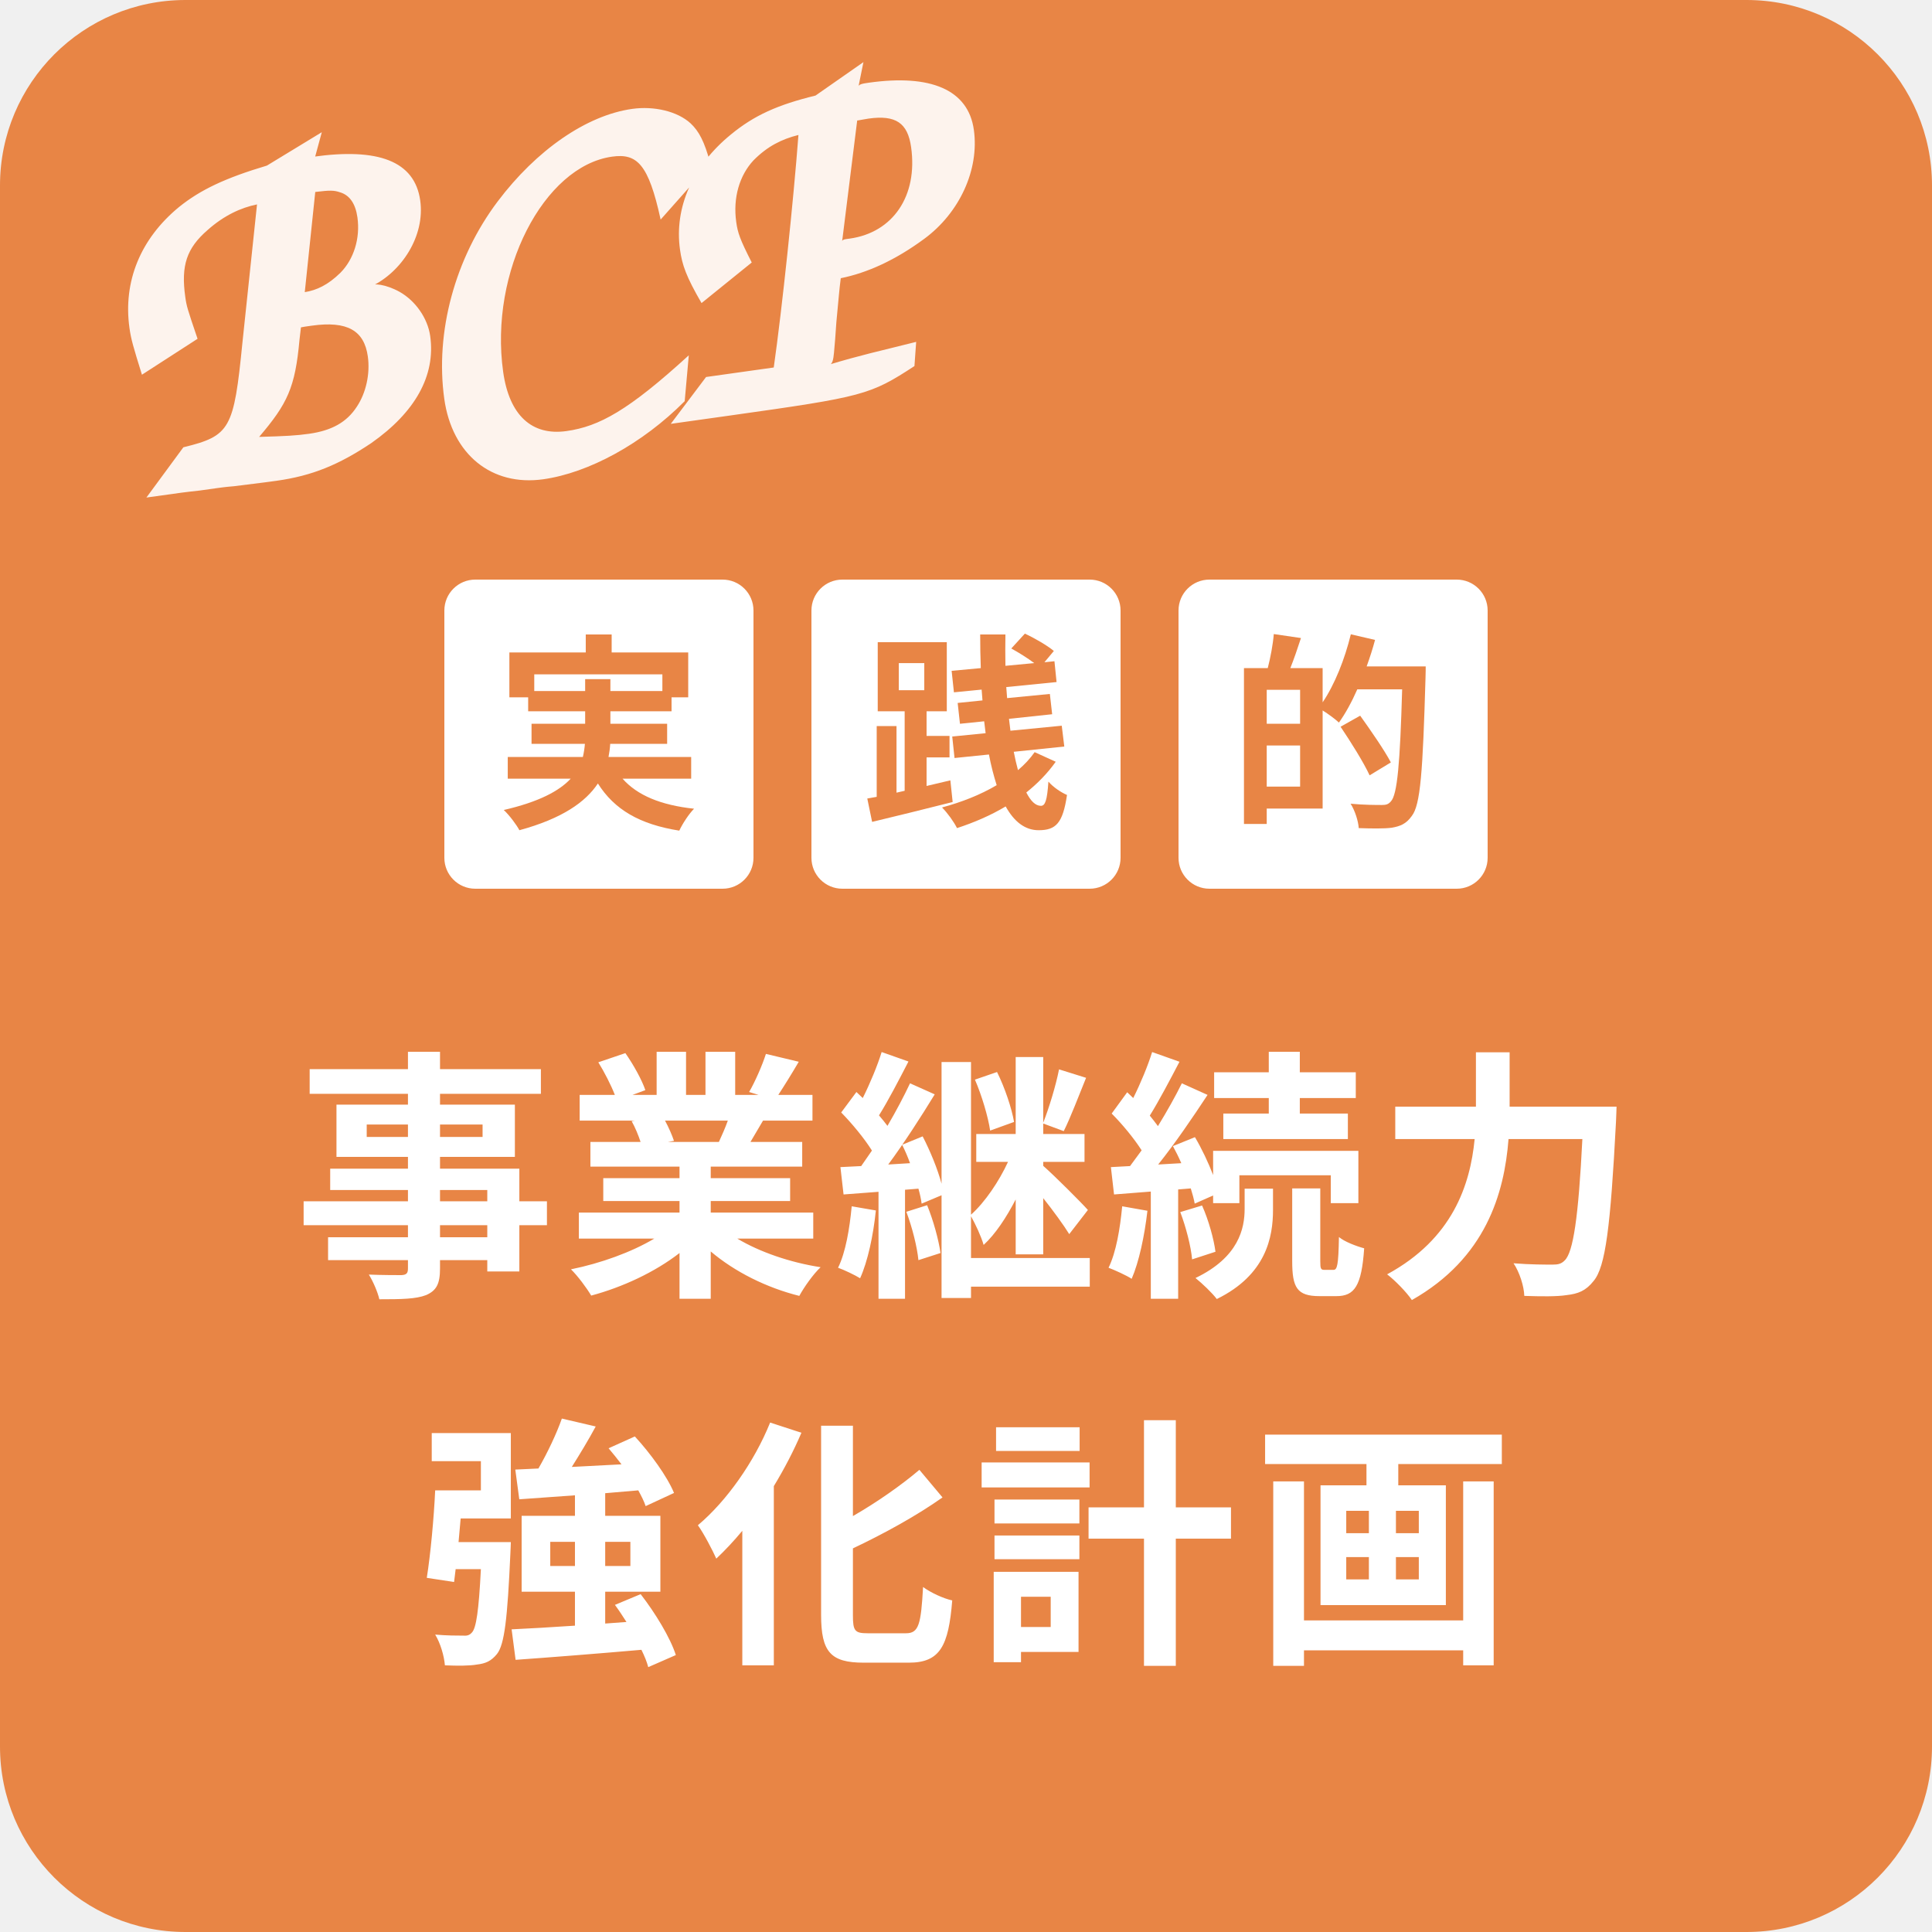
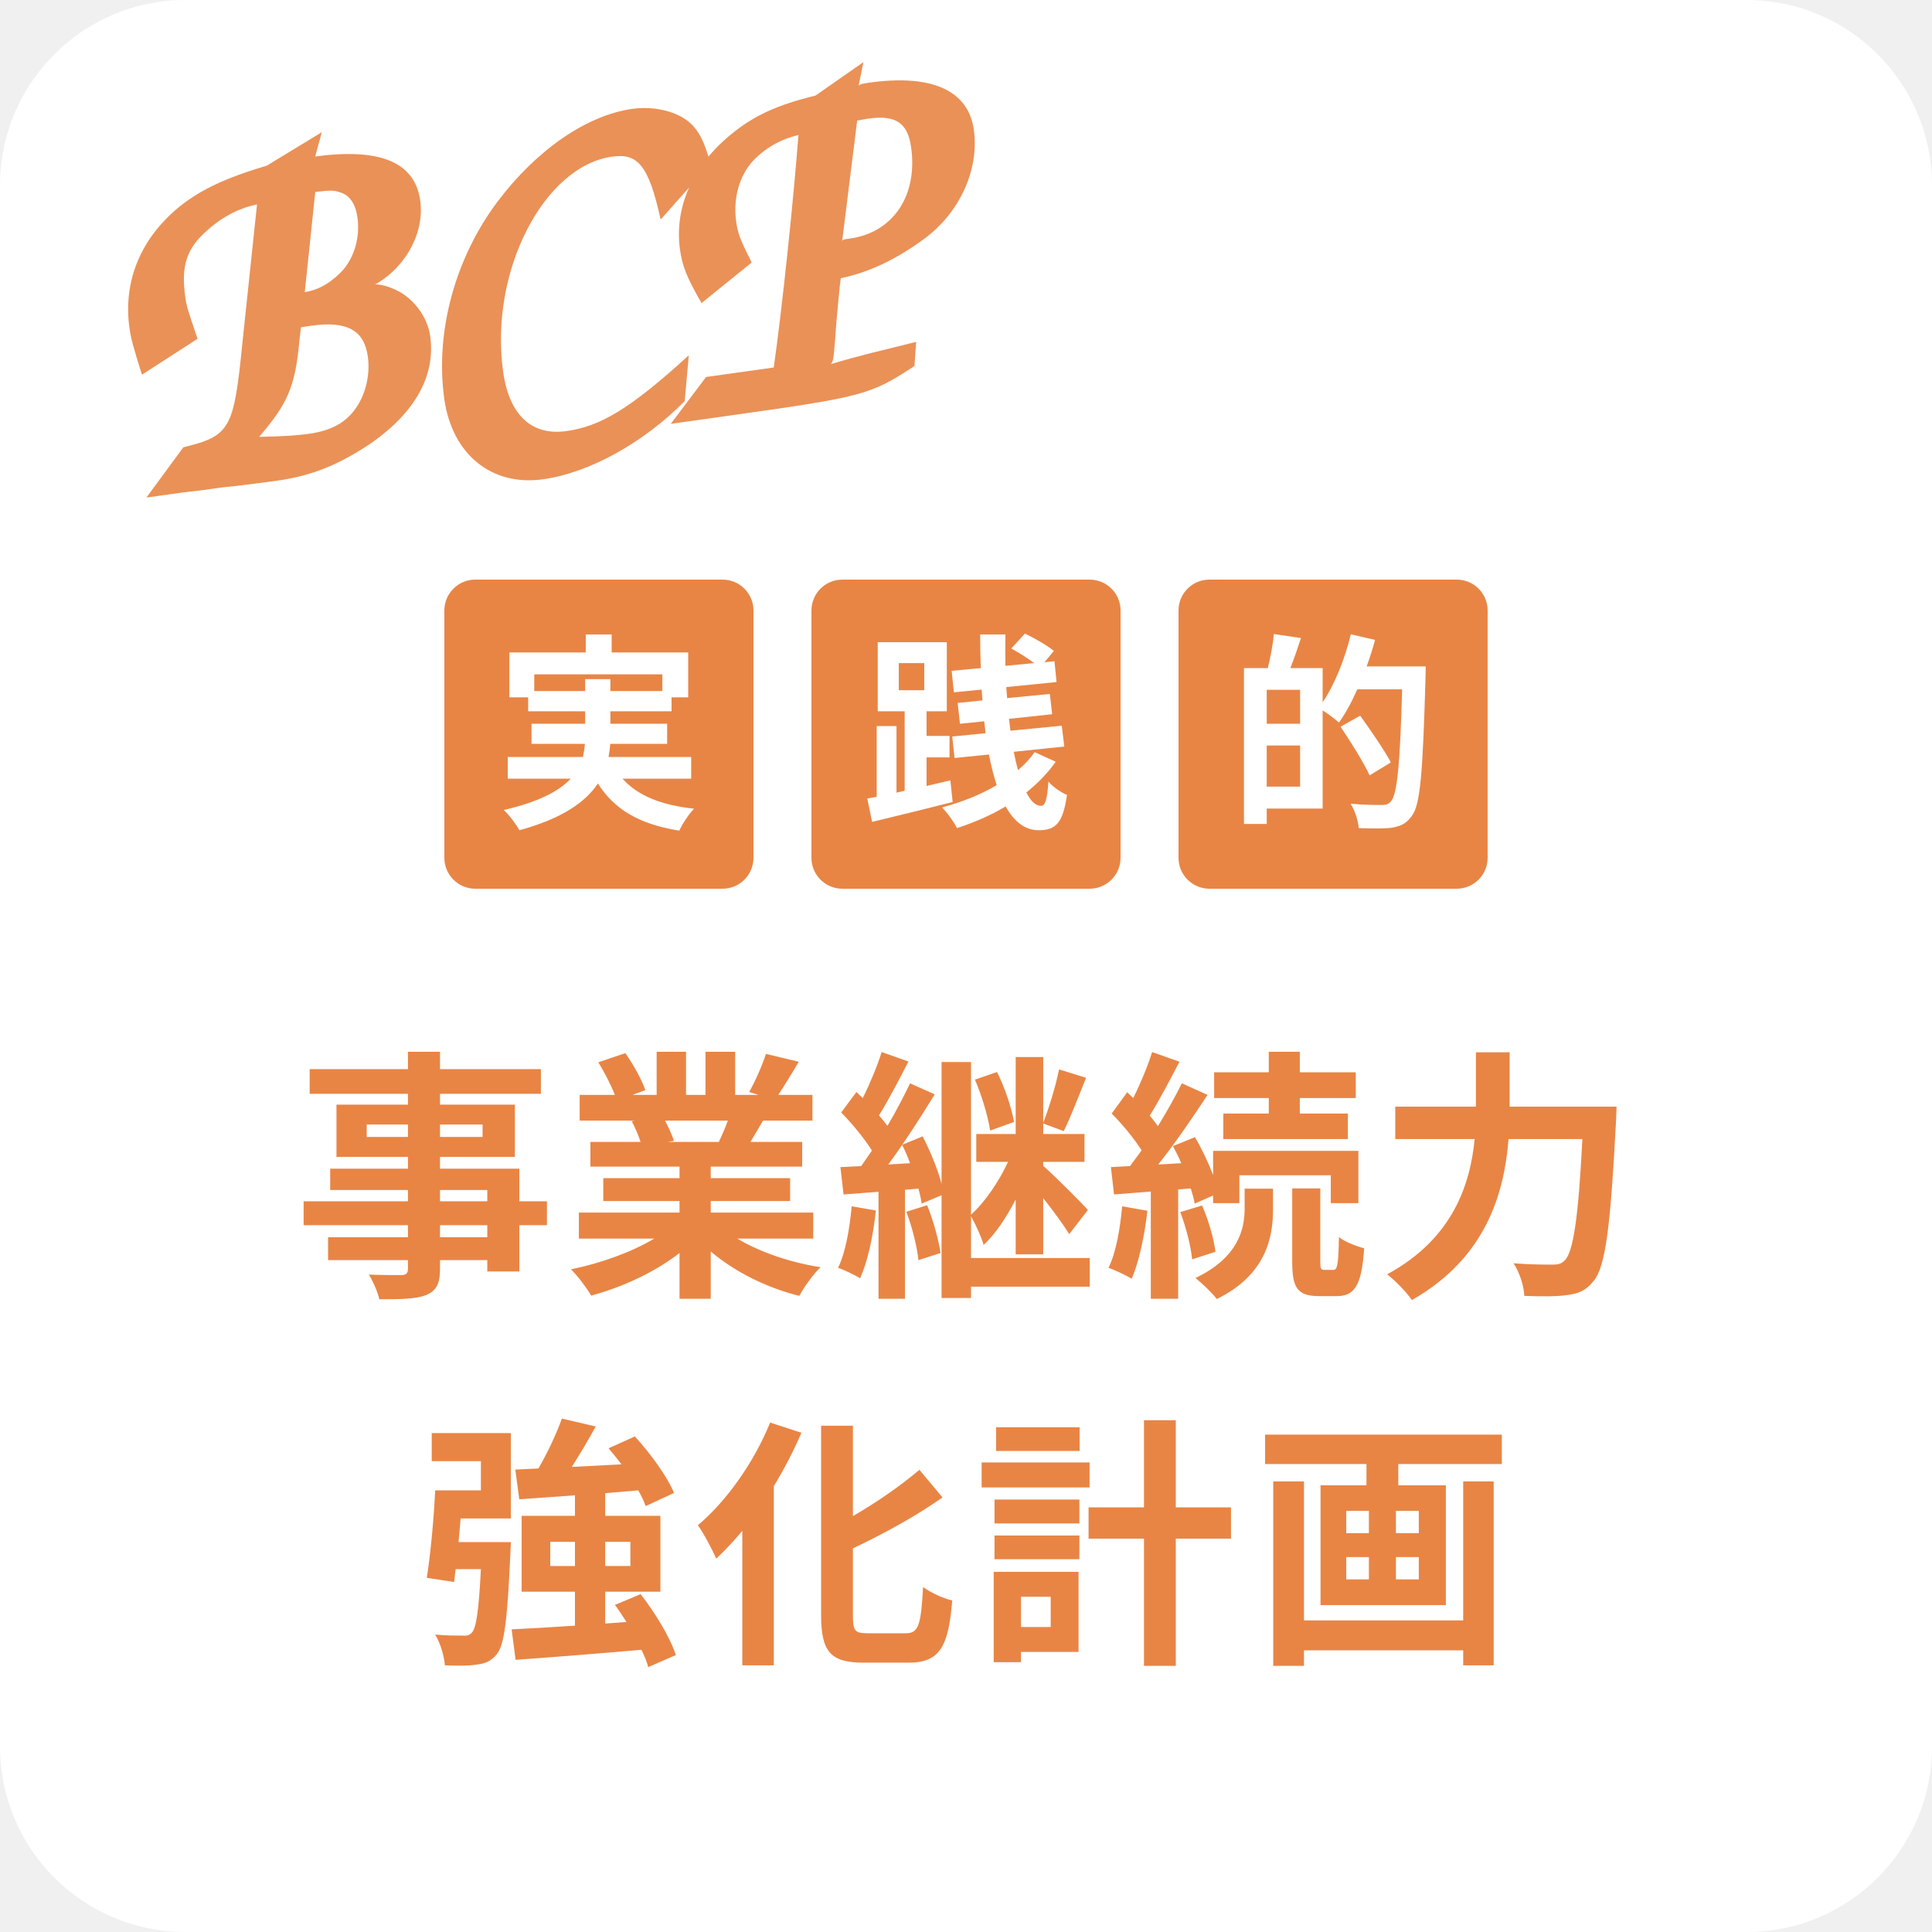
<svg xmlns="http://www.w3.org/2000/svg" viewBox="0 0 500 500" role="img" aria-label="BCP 実践的 事業継続力強化計画">
-   <rect x="0" y="0" width="500" height="500" rx="48" ry="48" fill="#e88545" />
+   <rect x="0" y="0" width="500" height="500" rx="48" ry="48" fill="#ffffff" />
  <g transform="translate(30,130) rotate(-8)" opacity="0.9">
-     <text x="0" y="0" font-family="'Brush Script MT','Segoe Script','cursive'" font-style="italic" font-weight="700" font-size="130" fill="#ffffff">BCP</text>
+     <text x="0" y="0" font-family="'Brush Script MT','Segoe Script','cursive'" font-style="italic" font-weight="700" font-size="130" fill="#e88545">BCP</text>
  </g>
  <g>
-     <rect x="115" y="150" width="80" height="80" rx="8" fill="#ffffff" />
-     <text x="155" y="210" text-anchor="middle" font-family="'Noto Sans JP','Hiragino Sans','Yu Gothic','Meiryo',sans-serif" font-weight="900" font-size="54" fill="#e88545">実</text>
-     <rect x="210" y="150" width="80" height="80" rx="8" fill="#ffffff" />
-     <text x="250" y="210" text-anchor="middle" font-family="'Noto Sans JP','Hiragino Sans','Yu Gothic','Meiryo',sans-serif" font-weight="900" font-size="54" fill="#e88545">践</text>
-     <rect x="305" y="150" width="80" height="80" rx="8" fill="#ffffff" />
-     <text x="345" y="210" text-anchor="middle" font-family="'Noto Sans JP','Hiragino Sans','Yu Gothic','Meiryo',sans-serif" font-weight="900" font-size="54" fill="#e88545">的</text>
+     <rect x="115" y="150" width="80" height="80" rx="8" fill="#e88545" />
+     <text x="155" y="210" text-anchor="middle" font-family="'Noto Sans JP','Hiragino Sans','Yu Gothic','Meiryo',sans-serif" font-weight="900" font-size="54" fill="#ffffff">実</text>
+     <rect x="210" y="150" width="80" height="80" rx="8" fill="#e88545" />
+     <text x="250" y="210" text-anchor="middle" font-family="'Noto Sans JP','Hiragino Sans','Yu Gothic','Meiryo',sans-serif" font-weight="900" font-size="54" fill="#ffffff">践</text>
+     <rect x="305" y="150" width="80" height="80" rx="8" fill="#e88545" />
+     <text x="345" y="210" text-anchor="middle" font-family="'Noto Sans JP','Hiragino Sans','Yu Gothic','Meiryo',sans-serif" font-weight="900" font-size="54" fill="#ffffff">的</text>
  </g>
-   <text x="250" y="330" text-anchor="middle" font-family="'Noto Sans JP','Hiragino Sans','Yu Gothic','Meiryo',sans-serif" font-weight="900" font-size="68" fill="#ffffff" letter-spacing="2">事業継続力</text>
-   <text x="250" y="425" text-anchor="middle" font-family="'Noto Sans JP','Hiragino Sans','Yu Gothic','Meiryo',sans-serif" font-weight="900" font-size="68" fill="#ffffff" letter-spacing="4">強化計画</text>
+   <text x="250" y="330" text-anchor="middle" font-family="'Noto Sans JP','Hiragino Sans','Yu Gothic','Meiryo',sans-serif" font-weight="900" font-size="68" fill="#e88545" letter-spacing="2">事業継続力</text>
+   <text x="250" y="425" text-anchor="middle" font-family="'Noto Sans JP','Hiragino Sans','Yu Gothic','Meiryo',sans-serif" font-weight="900" font-size="68" fill="#e88545" letter-spacing="4">強化計画</text>
</svg>
